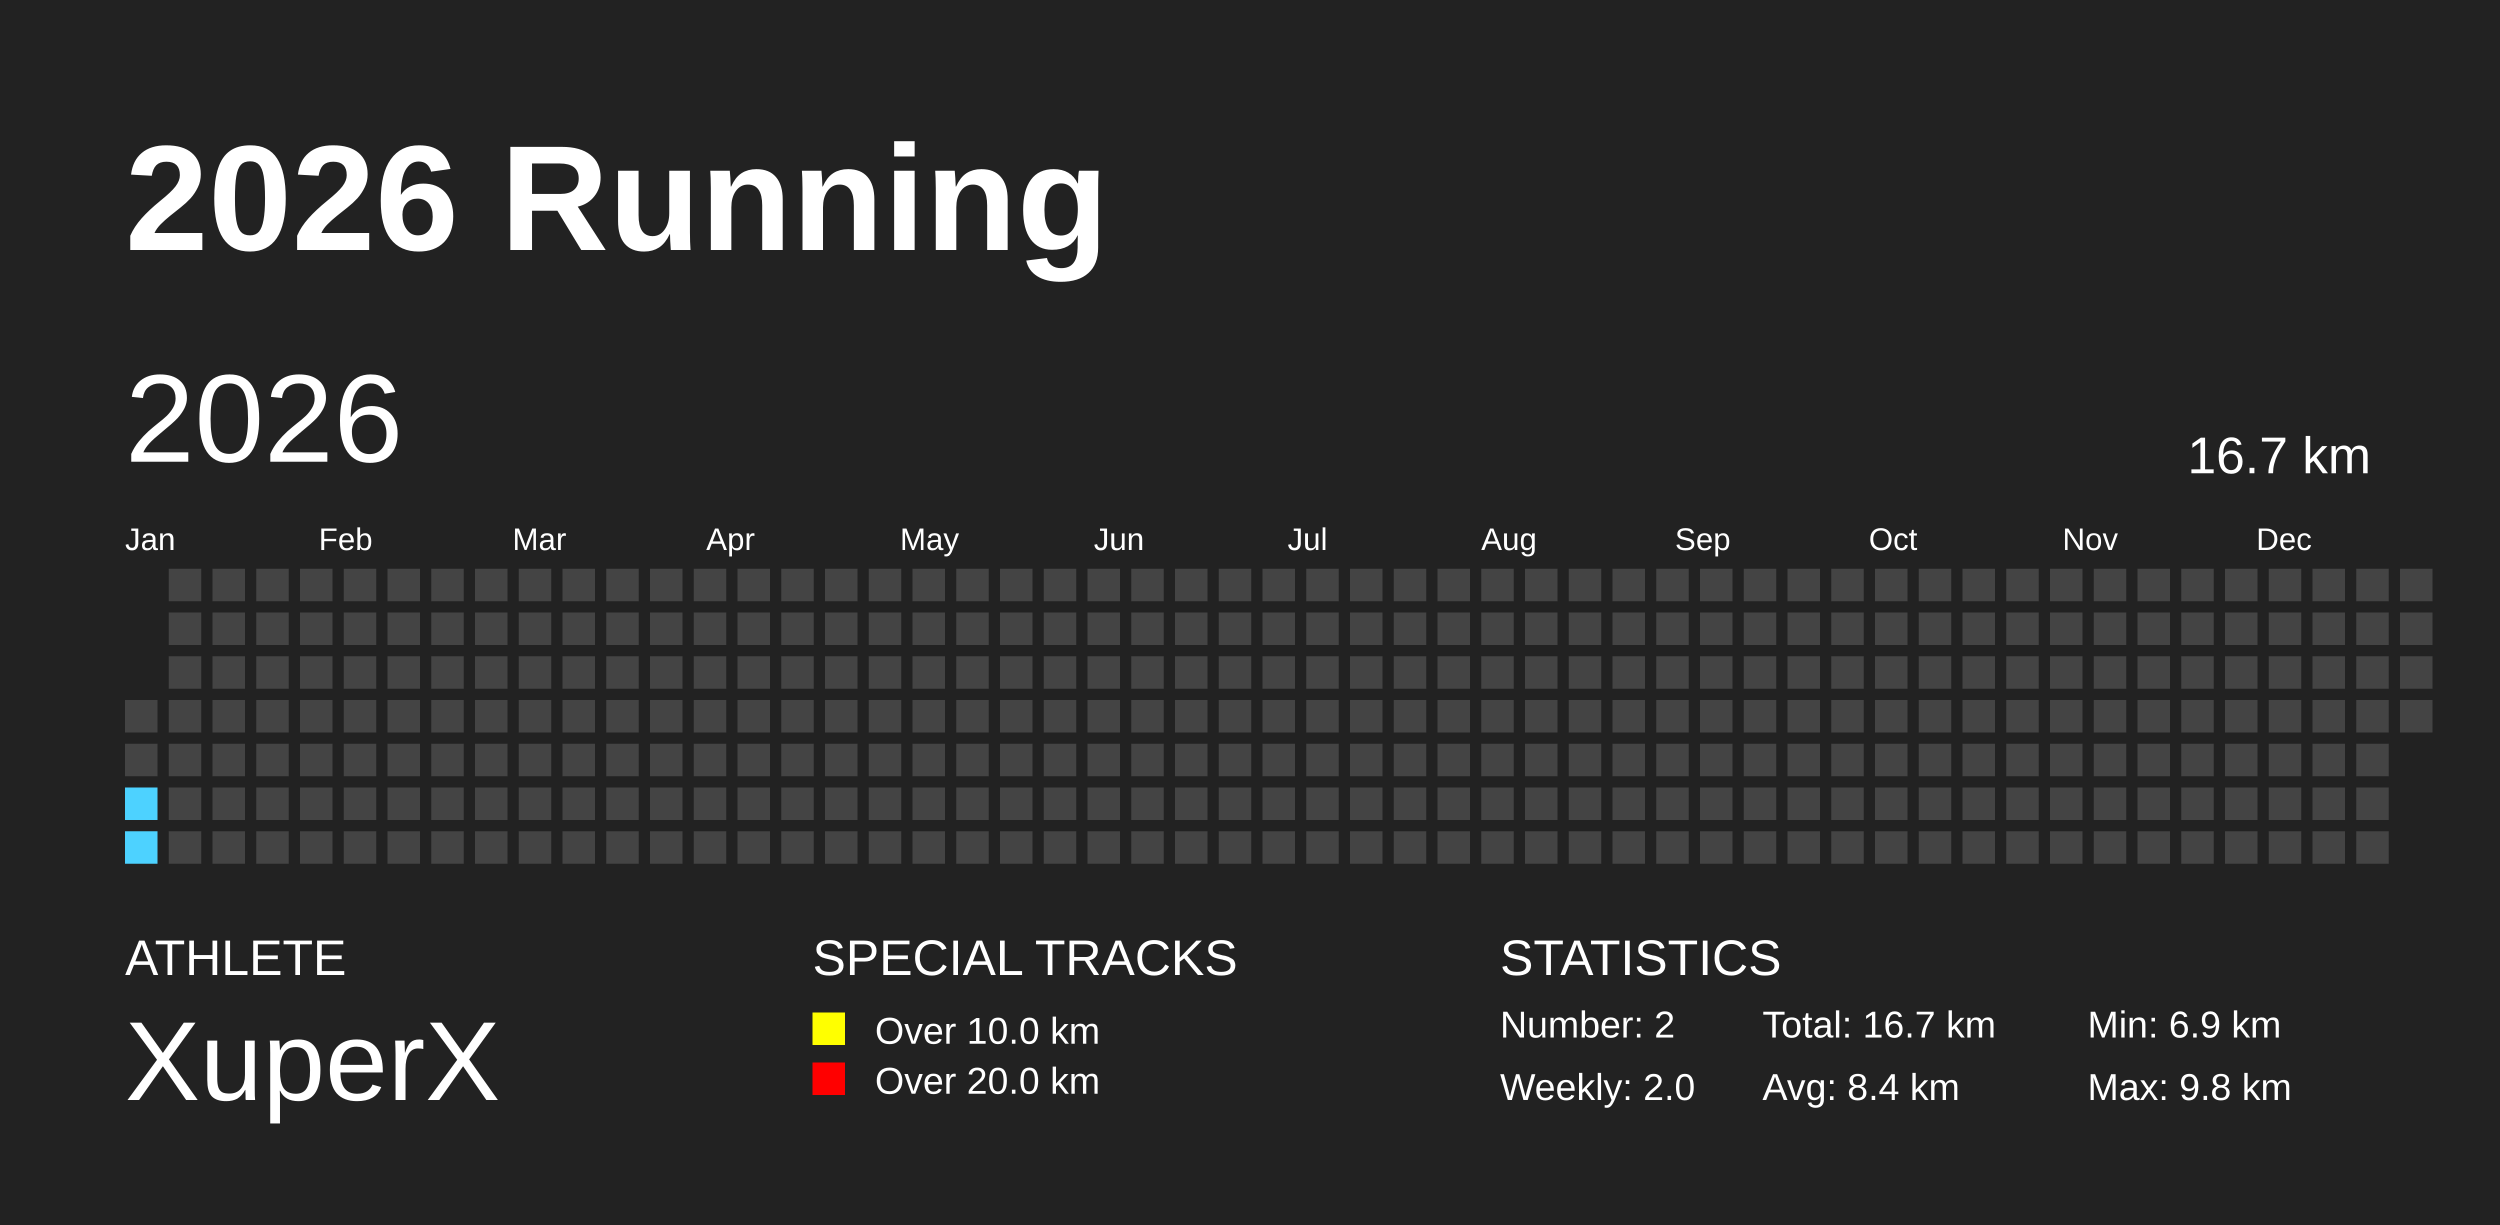
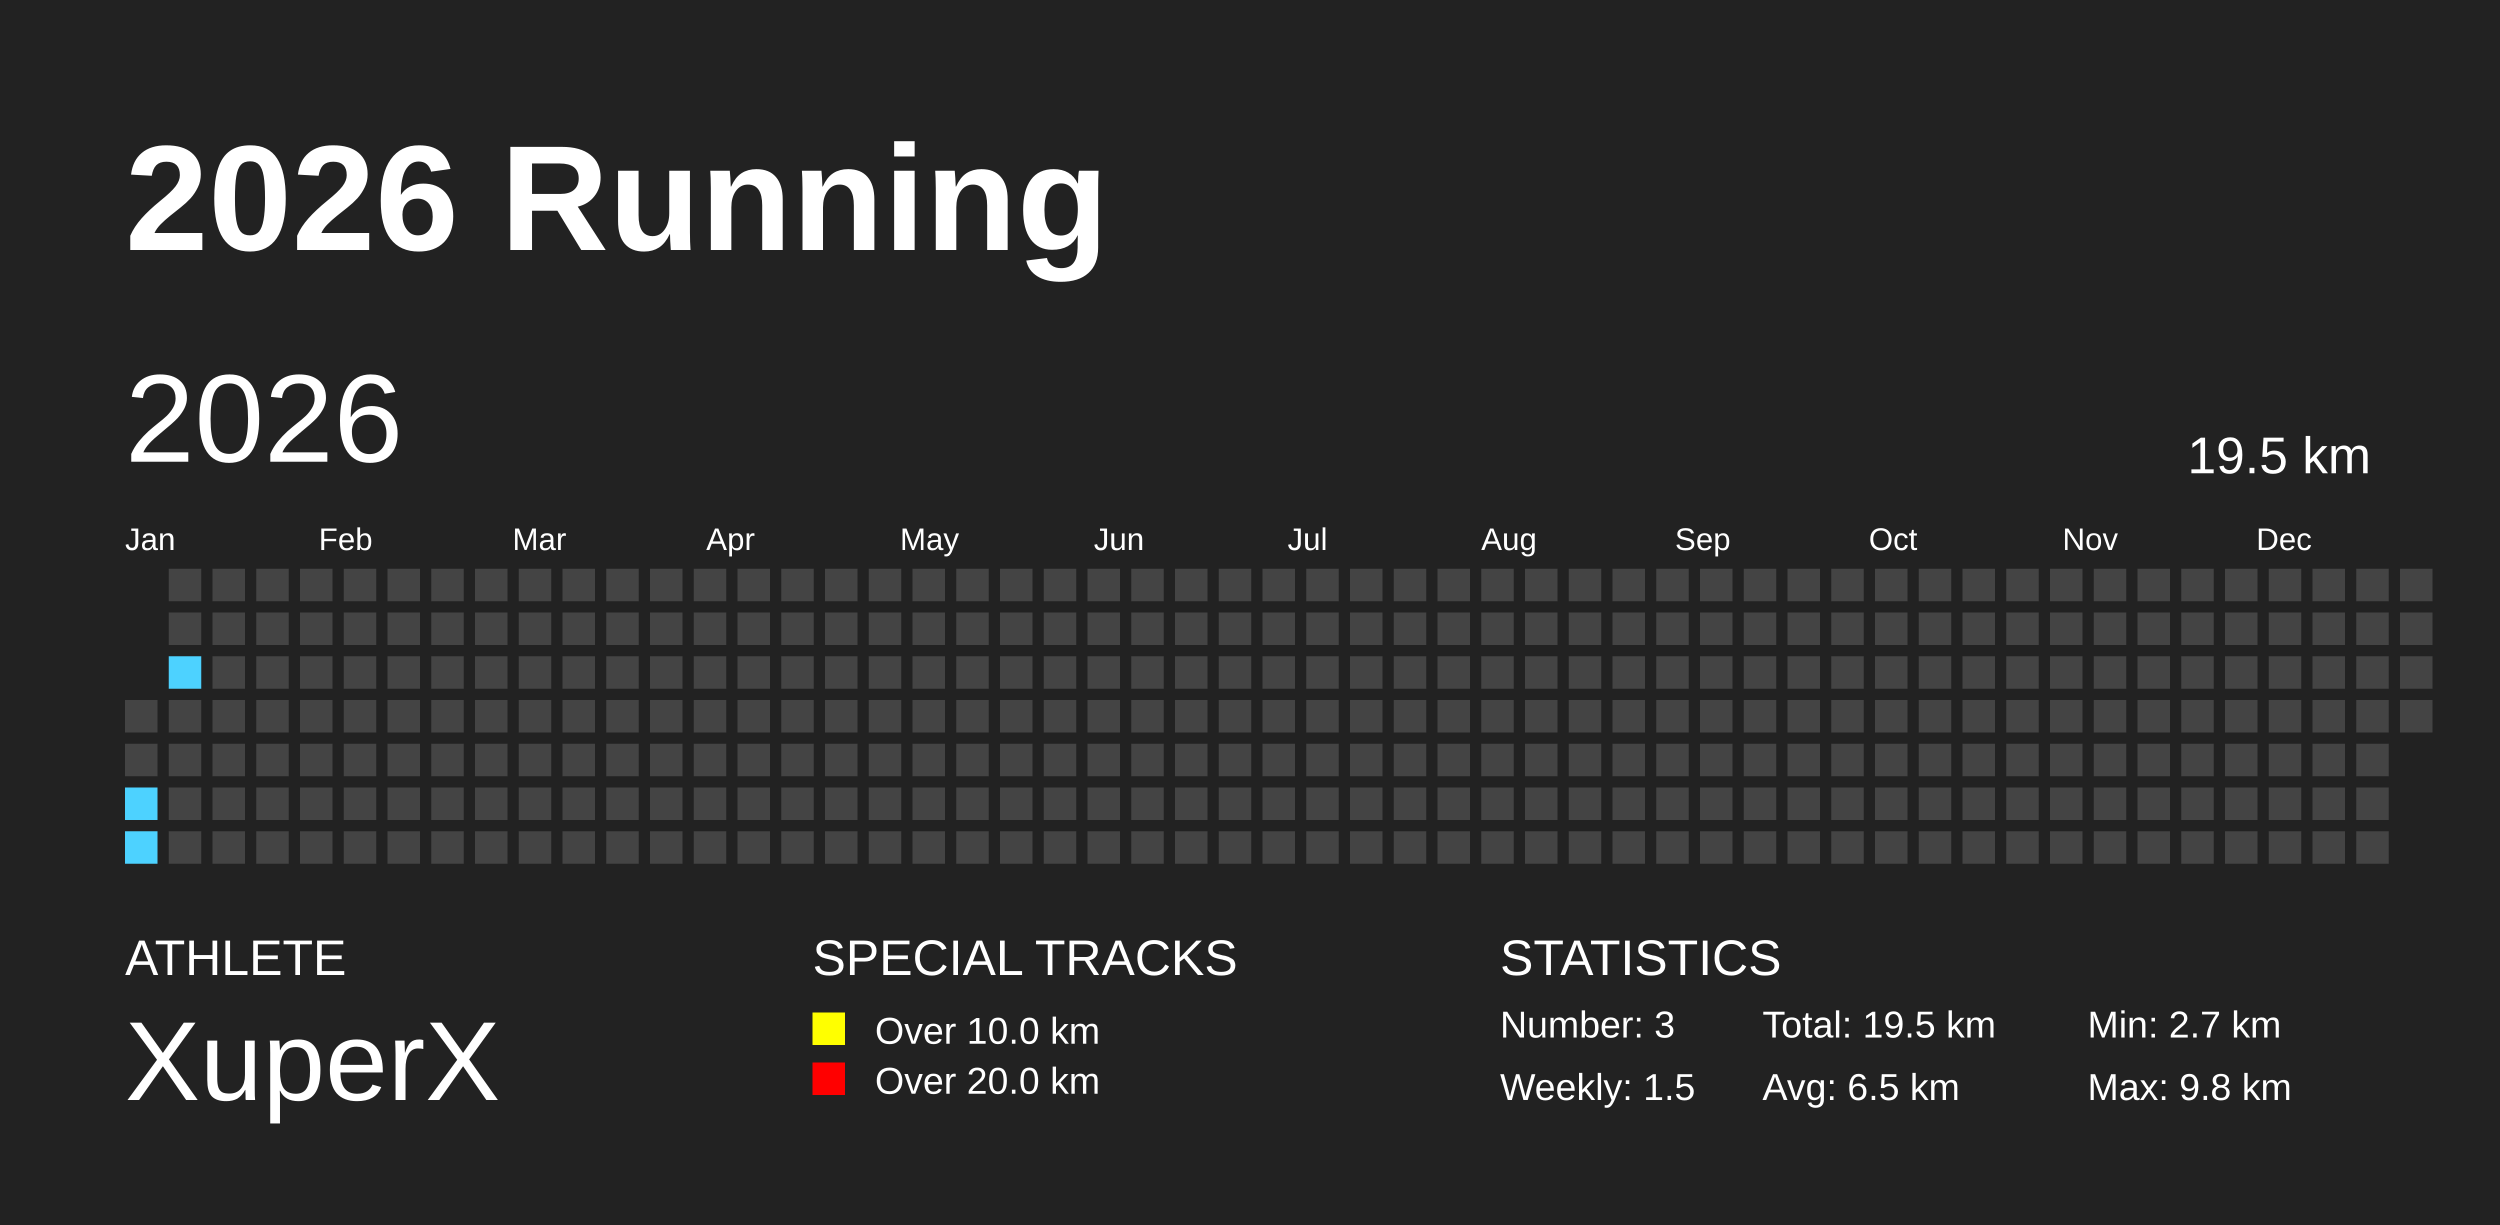
<svg xmlns="http://www.w3.org/2000/svg" baseProfile="full" height="98mm" version="1.1" viewBox="0,0,200,98" width="200mm">
  <defs />
  <rect fill="#222222" height="98" width="200" x="0" y="0" />
  <text fill="#FFFFFF" style="font-size:12px; font-family:Arial; font-weight:bold;" x="10" y="20">2026 Running</text>
  <text fill="#FFFFFF" style="font-size:4px; font-family:Arial" x="10" y="78">ATHLETE</text>
  <text fill="#FFFFFF" style="font-size:9px; font-family:Arial" x="10" y="88">XuperX</text>
  <text fill="#FFFFFF" style="font-size:4px; font-family:Arial" x="65" y="78">SPECIAL TRACKS</text>
  <rect fill="yellow" height="2.6" width="2.6" x="65" y="81" />
  <text fill="#FFFFFF" style="font-size:3px; font-family:Arial" x="70" y="83.5">Over 10.0 km</text>
  <rect fill="red" height="2.6" width="2.6" x="65" y="85" />
  <text fill="#FFFFFF" style="font-size:3px; font-family:Arial" x="70" y="87.5">Over 20.0 km</text>
  <text fill="#FFFFFF" style="font-size:4px; font-family:Arial" x="120" y="78">STATISTICS</text>
-   <text fill="#FFFFFF" style="font-size:3px; font-family:Arial" x="120" y="83">Number: 2</text>
-   <text fill="#FFFFFF" style="font-size:3px; font-family:Arial" x="120" y="88">Weekly: 2.0</text>
-   <text fill="#FFFFFF" style="font-size:3px; font-family:Arial" x="141" y="83">Total: 16.7 km</text>
-   <text fill="#FFFFFF" style="font-size:3px; font-family:Arial" x="141" y="88">Avg: 8.4 km</text>
-   <text fill="#FFFFFF" style="font-size:3px; font-family:Arial" x="167" y="83">Min: 6.9 km</text>
+   <text fill="#FFFFFF" style="font-size:3px; font-family:Arial" x="120" y="83">Number: 3</text>
+   <text fill="#FFFFFF" style="font-size:3px; font-family:Arial" x="120" y="88">Weekly: 1.5</text>
+   <text fill="#FFFFFF" style="font-size:3px; font-family:Arial" x="141" y="83">Total: 19.5 km</text>
+   <text fill="#FFFFFF" style="font-size:3px; font-family:Arial" x="141" y="88">Avg: 6.5 km</text>
+   <text fill="#FFFFFF" style="font-size:3px; font-family:Arial" x="167" y="83">Min: 2.7 km</text>
  <text fill="#FFFFFF" style="font-size:3px; font-family:Arial" x="167" y="88">Max: 9.8 km</text>
  <text dominant-baseline="hanging" fill="#FFFFFF" style="font-size:10.0px; font-family:Arial;" x="10" y="30">2026</text>
-   <text dominant-baseline="hanging" fill="#FFFFFF" style="font-size:4.125px; font-family:Arial;" x="175" y="35">16.7 km</text>
+   <text dominant-baseline="hanging" fill="#FFFFFF" style="font-size:4.125px; font-family:Arial;" x="175" y="35">19.5 km</text>
  <text fill="#FFFFFF" style="font-size:2.5px; font-family:Arial" x="10.0" y="44">Jan</text>
  <text fill="#FFFFFF" style="font-size:2.5px; font-family:Arial" x="25.5" y="44">Feb</text>
  <text fill="#FFFFFF" style="font-size:2.5px; font-family:Arial" x="41.0" y="44">Mar</text>
  <text fill="#FFFFFF" style="font-size:2.5px; font-family:Arial" x="56.5" y="44">Apr</text>
  <text fill="#FFFFFF" style="font-size:2.5px; font-family:Arial" x="72.0" y="44">May</text>
  <text fill="#FFFFFF" style="font-size:2.5px; font-family:Arial" x="87.5" y="44">Jun</text>
  <text fill="#FFFFFF" style="font-size:2.5px; font-family:Arial" x="103.0" y="44">Jul</text>
  <text fill="#FFFFFF" style="font-size:2.5px; font-family:Arial" x="118.5" y="44">Aug</text>
  <text fill="#FFFFFF" style="font-size:2.5px; font-family:Arial" x="134.0" y="44">Sep</text>
  <text fill="#FFFFFF" style="font-size:2.5px; font-family:Arial" x="149.5" y="44">Oct</text>
  <text fill="#FFFFFF" style="font-size:2.5px; font-family:Arial" x="165.0" y="44">Nov</text>
  <text fill="#FFFFFF" style="font-size:2.5px; font-family:Arial" x="180.5" y="44">Dec</text>
  <rect fill="#444444" height="2.6" width="2.6" x="10.0" y="56.0" />
  <rect fill="#444444" height="2.6" width="2.6" x="10.0" y="59.5" />
  <rect fill="#4DD2FF" height="2.6" width="2.6" x="10.0" y="63.0" />
  <rect fill="#4DD2FF" height="2.6" width="2.6" x="10.0" y="66.5" />
  <rect fill="#444444" height="2.6" width="2.6" x="13.5" y="45.5" />
  <rect fill="#444444" height="2.6" width="2.6" x="13.5" y="49.0" />
-   <rect fill="#444444" height="2.6" width="2.6" x="13.5" y="52.5" />
+   <rect fill="#4DD2FF" height="2.6" width="2.6" x="13.5" y="52.5" />
  <rect fill="#444444" height="2.6" width="2.6" x="13.5" y="56.0" />
  <rect fill="#444444" height="2.6" width="2.6" x="13.5" y="59.5" />
  <rect fill="#444444" height="2.6" width="2.6" x="13.5" y="63.0" />
  <rect fill="#444444" height="2.6" width="2.6" x="13.5" y="66.5" />
  <rect fill="#444444" height="2.6" width="2.6" x="17.0" y="45.5" />
  <rect fill="#444444" height="2.6" width="2.6" x="17.0" y="49.0" />
  <rect fill="#444444" height="2.6" width="2.6" x="17.0" y="52.5" />
  <rect fill="#444444" height="2.6" width="2.6" x="17.0" y="56.0" />
  <rect fill="#444444" height="2.6" width="2.6" x="17.0" y="59.5" />
  <rect fill="#444444" height="2.6" width="2.6" x="17.0" y="63.0" />
  <rect fill="#444444" height="2.6" width="2.6" x="17.0" y="66.5" />
  <rect fill="#444444" height="2.6" width="2.6" x="20.5" y="45.5" />
  <rect fill="#444444" height="2.6" width="2.6" x="20.5" y="49.0" />
  <rect fill="#444444" height="2.6" width="2.6" x="20.5" y="52.5" />
  <rect fill="#444444" height="2.6" width="2.6" x="20.5" y="56.0" />
  <rect fill="#444444" height="2.6" width="2.6" x="20.5" y="59.5" />
  <rect fill="#444444" height="2.6" width="2.6" x="20.5" y="63.0" />
  <rect fill="#444444" height="2.6" width="2.6" x="20.5" y="66.5" />
  <rect fill="#444444" height="2.6" width="2.6" x="24.0" y="45.5" />
  <rect fill="#444444" height="2.6" width="2.6" x="24.0" y="49.0" />
  <rect fill="#444444" height="2.6" width="2.6" x="24.0" y="52.5" />
  <rect fill="#444444" height="2.6" width="2.6" x="24.0" y="56.0" />
  <rect fill="#444444" height="2.6" width="2.6" x="24.0" y="59.5" />
  <rect fill="#444444" height="2.6" width="2.6" x="24.0" y="63.0" />
  <rect fill="#444444" height="2.6" width="2.6" x="24.0" y="66.5" />
  <rect fill="#444444" height="2.6" width="2.6" x="27.5" y="45.5" />
  <rect fill="#444444" height="2.6" width="2.6" x="27.5" y="49.0" />
  <rect fill="#444444" height="2.6" width="2.6" x="27.5" y="52.5" />
  <rect fill="#444444" height="2.6" width="2.6" x="27.5" y="56.0" />
  <rect fill="#444444" height="2.6" width="2.6" x="27.5" y="59.5" />
  <rect fill="#444444" height="2.6" width="2.6" x="27.5" y="63.0" />
  <rect fill="#444444" height="2.6" width="2.6" x="27.5" y="66.5" />
  <rect fill="#444444" height="2.6" width="2.6" x="31.0" y="45.5" />
  <rect fill="#444444" height="2.6" width="2.6" x="31.0" y="49.0" />
  <rect fill="#444444" height="2.6" width="2.6" x="31.0" y="52.5" />
  <rect fill="#444444" height="2.6" width="2.6" x="31.0" y="56.0" />
  <rect fill="#444444" height="2.6" width="2.6" x="31.0" y="59.5" />
  <rect fill="#444444" height="2.6" width="2.6" x="31.0" y="63.0" />
  <rect fill="#444444" height="2.6" width="2.6" x="31.0" y="66.5" />
  <rect fill="#444444" height="2.6" width="2.6" x="34.5" y="45.5" />
  <rect fill="#444444" height="2.6" width="2.6" x="34.5" y="49.0" />
  <rect fill="#444444" height="2.6" width="2.6" x="34.5" y="52.5" />
  <rect fill="#444444" height="2.6" width="2.6" x="34.5" y="56.0" />
  <rect fill="#444444" height="2.6" width="2.6" x="34.5" y="59.5" />
  <rect fill="#444444" height="2.6" width="2.6" x="34.5" y="63.0" />
  <rect fill="#444444" height="2.6" width="2.6" x="34.5" y="66.5" />
  <rect fill="#444444" height="2.6" width="2.6" x="38.0" y="45.5" />
  <rect fill="#444444" height="2.6" width="2.6" x="38.0" y="49.0" />
  <rect fill="#444444" height="2.6" width="2.6" x="38.0" y="52.5" />
  <rect fill="#444444" height="2.6" width="2.6" x="38.0" y="56.0" />
  <rect fill="#444444" height="2.6" width="2.6" x="38.0" y="59.5" />
  <rect fill="#444444" height="2.6" width="2.6" x="38.0" y="63.0" />
  <rect fill="#444444" height="2.6" width="2.6" x="38.0" y="66.5" />
  <rect fill="#444444" height="2.6" width="2.6" x="41.5" y="45.5" />
  <rect fill="#444444" height="2.6" width="2.6" x="41.5" y="49.0" />
  <rect fill="#444444" height="2.6" width="2.6" x="41.5" y="52.5" />
  <rect fill="#444444" height="2.6" width="2.6" x="41.5" y="56.0" />
  <rect fill="#444444" height="2.6" width="2.6" x="41.5" y="59.5" />
  <rect fill="#444444" height="2.6" width="2.6" x="41.5" y="63.0" />
  <rect fill="#444444" height="2.6" width="2.6" x="41.5" y="66.5" />
  <rect fill="#444444" height="2.6" width="2.6" x="45.0" y="45.5" />
  <rect fill="#444444" height="2.6" width="2.6" x="45.0" y="49.0" />
  <rect fill="#444444" height="2.6" width="2.6" x="45.0" y="52.5" />
  <rect fill="#444444" height="2.6" width="2.6" x="45.0" y="56.0" />
  <rect fill="#444444" height="2.6" width="2.6" x="45.0" y="59.5" />
  <rect fill="#444444" height="2.6" width="2.6" x="45.0" y="63.0" />
  <rect fill="#444444" height="2.6" width="2.6" x="45.0" y="66.5" />
  <rect fill="#444444" height="2.6" width="2.6" x="48.5" y="45.5" />
  <rect fill="#444444" height="2.6" width="2.6" x="48.5" y="49.0" />
  <rect fill="#444444" height="2.6" width="2.6" x="48.5" y="52.5" />
  <rect fill="#444444" height="2.6" width="2.6" x="48.5" y="56.0" />
  <rect fill="#444444" height="2.6" width="2.6" x="48.5" y="59.5" />
  <rect fill="#444444" height="2.6" width="2.6" x="48.5" y="63.0" />
  <rect fill="#444444" height="2.6" width="2.6" x="48.5" y="66.5" />
  <rect fill="#444444" height="2.6" width="2.6" x="52.0" y="45.5" />
  <rect fill="#444444" height="2.6" width="2.6" x="52.0" y="49.0" />
  <rect fill="#444444" height="2.6" width="2.6" x="52.0" y="52.5" />
  <rect fill="#444444" height="2.6" width="2.6" x="52.0" y="56.0" />
  <rect fill="#444444" height="2.6" width="2.6" x="52.0" y="59.5" />
  <rect fill="#444444" height="2.6" width="2.6" x="52.0" y="63.0" />
  <rect fill="#444444" height="2.6" width="2.6" x="52.0" y="66.5" />
  <rect fill="#444444" height="2.6" width="2.6" x="55.5" y="45.5" />
  <rect fill="#444444" height="2.6" width="2.6" x="55.5" y="49.0" />
  <rect fill="#444444" height="2.6" width="2.6" x="55.5" y="52.5" />
  <rect fill="#444444" height="2.6" width="2.6" x="55.5" y="56.0" />
  <rect fill="#444444" height="2.6" width="2.6" x="55.5" y="59.5" />
  <rect fill="#444444" height="2.6" width="2.6" x="55.5" y="63.0" />
  <rect fill="#444444" height="2.6" width="2.6" x="55.5" y="66.5" />
  <rect fill="#444444" height="2.6" width="2.6" x="59.0" y="45.5" />
  <rect fill="#444444" height="2.6" width="2.6" x="59.0" y="49.0" />
  <rect fill="#444444" height="2.6" width="2.6" x="59.0" y="52.5" />
  <rect fill="#444444" height="2.6" width="2.6" x="59.0" y="56.0" />
  <rect fill="#444444" height="2.6" width="2.6" x="59.0" y="59.5" />
  <rect fill="#444444" height="2.6" width="2.6" x="59.0" y="63.0" />
  <rect fill="#444444" height="2.6" width="2.6" x="59.0" y="66.5" />
  <rect fill="#444444" height="2.6" width="2.6" x="62.5" y="45.5" />
  <rect fill="#444444" height="2.6" width="2.6" x="62.5" y="49.0" />
  <rect fill="#444444" height="2.6" width="2.6" x="62.5" y="52.5" />
  <rect fill="#444444" height="2.6" width="2.6" x="62.5" y="56.0" />
  <rect fill="#444444" height="2.6" width="2.6" x="62.5" y="59.5" />
  <rect fill="#444444" height="2.6" width="2.6" x="62.5" y="63.0" />
  <rect fill="#444444" height="2.6" width="2.6" x="62.5" y="66.5" />
  <rect fill="#444444" height="2.6" width="2.6" x="66.0" y="45.5" />
  <rect fill="#444444" height="2.6" width="2.6" x="66.0" y="49.0" />
  <rect fill="#444444" height="2.6" width="2.6" x="66.0" y="52.5" />
  <rect fill="#444444" height="2.6" width="2.6" x="66.0" y="56.0" />
  <rect fill="#444444" height="2.6" width="2.6" x="66.0" y="59.5" />
  <rect fill="#444444" height="2.6" width="2.6" x="66.0" y="63.0" />
  <rect fill="#444444" height="2.6" width="2.6" x="66.0" y="66.5" />
  <rect fill="#444444" height="2.6" width="2.6" x="69.5" y="45.5" />
  <rect fill="#444444" height="2.6" width="2.6" x="69.5" y="49.0" />
  <rect fill="#444444" height="2.6" width="2.6" x="69.5" y="52.5" />
  <rect fill="#444444" height="2.6" width="2.6" x="69.5" y="56.0" />
  <rect fill="#444444" height="2.6" width="2.6" x="69.5" y="59.5" />
  <rect fill="#444444" height="2.6" width="2.6" x="69.5" y="63.0" />
  <rect fill="#444444" height="2.6" width="2.6" x="69.5" y="66.5" />
  <rect fill="#444444" height="2.6" width="2.6" x="73.0" y="45.5" />
  <rect fill="#444444" height="2.6" width="2.6" x="73.0" y="49.0" />
  <rect fill="#444444" height="2.6" width="2.6" x="73.0" y="52.5" />
  <rect fill="#444444" height="2.6" width="2.6" x="73.0" y="56.0" />
  <rect fill="#444444" height="2.6" width="2.6" x="73.0" y="59.5" />
  <rect fill="#444444" height="2.6" width="2.6" x="73.0" y="63.0" />
  <rect fill="#444444" height="2.6" width="2.6" x="73.0" y="66.5" />
  <rect fill="#444444" height="2.6" width="2.6" x="76.5" y="45.5" />
  <rect fill="#444444" height="2.6" width="2.6" x="76.5" y="49.0" />
  <rect fill="#444444" height="2.6" width="2.6" x="76.5" y="52.5" />
  <rect fill="#444444" height="2.6" width="2.6" x="76.5" y="56.0" />
  <rect fill="#444444" height="2.6" width="2.6" x="76.5" y="59.5" />
  <rect fill="#444444" height="2.6" width="2.6" x="76.5" y="63.0" />
  <rect fill="#444444" height="2.6" width="2.6" x="76.5" y="66.5" />
  <rect fill="#444444" height="2.6" width="2.6" x="80.0" y="45.5" />
  <rect fill="#444444" height="2.6" width="2.6" x="80.0" y="49.0" />
  <rect fill="#444444" height="2.6" width="2.6" x="80.0" y="52.5" />
  <rect fill="#444444" height="2.6" width="2.6" x="80.0" y="56.0" />
  <rect fill="#444444" height="2.6" width="2.6" x="80.0" y="59.5" />
  <rect fill="#444444" height="2.6" width="2.6" x="80.0" y="63.0" />
  <rect fill="#444444" height="2.6" width="2.6" x="80.0" y="66.5" />
  <rect fill="#444444" height="2.6" width="2.6" x="83.5" y="45.5" />
  <rect fill="#444444" height="2.6" width="2.6" x="83.5" y="49.0" />
  <rect fill="#444444" height="2.6" width="2.6" x="83.5" y="52.5" />
  <rect fill="#444444" height="2.6" width="2.6" x="83.5" y="56.0" />
  <rect fill="#444444" height="2.6" width="2.6" x="83.5" y="59.5" />
  <rect fill="#444444" height="2.6" width="2.6" x="83.5" y="63.0" />
  <rect fill="#444444" height="2.6" width="2.6" x="83.5" y="66.5" />
  <rect fill="#444444" height="2.6" width="2.6" x="87.0" y="45.5" />
  <rect fill="#444444" height="2.6" width="2.6" x="87.0" y="49.0" />
  <rect fill="#444444" height="2.6" width="2.6" x="87.0" y="52.5" />
  <rect fill="#444444" height="2.6" width="2.6" x="87.0" y="56.0" />
  <rect fill="#444444" height="2.6" width="2.6" x="87.0" y="59.5" />
  <rect fill="#444444" height="2.6" width="2.6" x="87.0" y="63.0" />
  <rect fill="#444444" height="2.6" width="2.6" x="87.0" y="66.5" />
  <rect fill="#444444" height="2.6" width="2.6" x="90.5" y="45.5" />
  <rect fill="#444444" height="2.6" width="2.6" x="90.5" y="49.0" />
  <rect fill="#444444" height="2.6" width="2.6" x="90.5" y="52.5" />
  <rect fill="#444444" height="2.6" width="2.6" x="90.5" y="56.0" />
  <rect fill="#444444" height="2.6" width="2.6" x="90.5" y="59.5" />
  <rect fill="#444444" height="2.6" width="2.6" x="90.5" y="63.0" />
  <rect fill="#444444" height="2.6" width="2.6" x="90.5" y="66.5" />
  <rect fill="#444444" height="2.6" width="2.6" x="94.0" y="45.5" />
  <rect fill="#444444" height="2.6" width="2.6" x="94.0" y="49.0" />
  <rect fill="#444444" height="2.6" width="2.6" x="94.0" y="52.5" />
  <rect fill="#444444" height="2.6" width="2.6" x="94.0" y="56.0" />
  <rect fill="#444444" height="2.6" width="2.6" x="94.0" y="59.5" />
  <rect fill="#444444" height="2.6" width="2.6" x="94.0" y="63.0" />
  <rect fill="#444444" height="2.6" width="2.6" x="94.0" y="66.5" />
  <rect fill="#444444" height="2.6" width="2.6" x="97.5" y="45.5" />
  <rect fill="#444444" height="2.6" width="2.6" x="97.5" y="49.0" />
  <rect fill="#444444" height="2.6" width="2.6" x="97.5" y="52.5" />
  <rect fill="#444444" height="2.6" width="2.6" x="97.5" y="56.0" />
  <rect fill="#444444" height="2.6" width="2.6" x="97.5" y="59.5" />
  <rect fill="#444444" height="2.6" width="2.6" x="97.5" y="63.0" />
  <rect fill="#444444" height="2.6" width="2.6" x="97.5" y="66.5" />
  <rect fill="#444444" height="2.6" width="2.6" x="101.0" y="45.5" />
  <rect fill="#444444" height="2.6" width="2.6" x="101.0" y="49.0" />
  <rect fill="#444444" height="2.6" width="2.6" x="101.0" y="52.5" />
  <rect fill="#444444" height="2.6" width="2.6" x="101.0" y="56.0" />
  <rect fill="#444444" height="2.6" width="2.6" x="101.0" y="59.5" />
  <rect fill="#444444" height="2.6" width="2.6" x="101.0" y="63.0" />
  <rect fill="#444444" height="2.6" width="2.6" x="101.0" y="66.5" />
  <rect fill="#444444" height="2.6" width="2.6" x="104.5" y="45.5" />
  <rect fill="#444444" height="2.6" width="2.6" x="104.5" y="49.0" />
  <rect fill="#444444" height="2.6" width="2.6" x="104.5" y="52.5" />
  <rect fill="#444444" height="2.6" width="2.6" x="104.5" y="56.0" />
  <rect fill="#444444" height="2.6" width="2.6" x="104.5" y="59.5" />
  <rect fill="#444444" height="2.6" width="2.6" x="104.5" y="63.0" />
  <rect fill="#444444" height="2.6" width="2.6" x="104.5" y="66.5" />
  <rect fill="#444444" height="2.6" width="2.6" x="108.0" y="45.5" />
  <rect fill="#444444" height="2.6" width="2.6" x="108.0" y="49.0" />
  <rect fill="#444444" height="2.6" width="2.6" x="108.0" y="52.5" />
  <rect fill="#444444" height="2.6" width="2.6" x="108.0" y="56.0" />
  <rect fill="#444444" height="2.6" width="2.6" x="108.0" y="59.5" />
  <rect fill="#444444" height="2.6" width="2.6" x="108.0" y="63.0" />
  <rect fill="#444444" height="2.6" width="2.6" x="108.0" y="66.5" />
  <rect fill="#444444" height="2.6" width="2.6" x="111.5" y="45.5" />
  <rect fill="#444444" height="2.6" width="2.6" x="111.5" y="49.0" />
  <rect fill="#444444" height="2.6" width="2.6" x="111.5" y="52.5" />
  <rect fill="#444444" height="2.6" width="2.6" x="111.5" y="56.0" />
  <rect fill="#444444" height="2.6" width="2.6" x="111.5" y="59.5" />
  <rect fill="#444444" height="2.6" width="2.6" x="111.5" y="63.0" />
  <rect fill="#444444" height="2.6" width="2.6" x="111.5" y="66.5" />
  <rect fill="#444444" height="2.6" width="2.6" x="115.0" y="45.5" />
  <rect fill="#444444" height="2.6" width="2.6" x="115.0" y="49.0" />
  <rect fill="#444444" height="2.6" width="2.6" x="115.0" y="52.5" />
  <rect fill="#444444" height="2.6" width="2.6" x="115.0" y="56.0" />
  <rect fill="#444444" height="2.6" width="2.6" x="115.0" y="59.5" />
  <rect fill="#444444" height="2.6" width="2.6" x="115.0" y="63.0" />
  <rect fill="#444444" height="2.6" width="2.6" x="115.0" y="66.5" />
  <rect fill="#444444" height="2.6" width="2.6" x="118.5" y="45.5" />
  <rect fill="#444444" height="2.6" width="2.6" x="118.5" y="49.0" />
  <rect fill="#444444" height="2.6" width="2.6" x="118.5" y="52.5" />
  <rect fill="#444444" height="2.6" width="2.6" x="118.5" y="56.0" />
  <rect fill="#444444" height="2.6" width="2.6" x="118.5" y="59.5" />
  <rect fill="#444444" height="2.6" width="2.6" x="118.5" y="63.0" />
  <rect fill="#444444" height="2.6" width="2.6" x="118.5" y="66.5" />
  <rect fill="#444444" height="2.6" width="2.6" x="122.0" y="45.5" />
  <rect fill="#444444" height="2.6" width="2.6" x="122.0" y="49.0" />
  <rect fill="#444444" height="2.6" width="2.6" x="122.0" y="52.5" />
  <rect fill="#444444" height="2.6" width="2.6" x="122.0" y="56.0" />
  <rect fill="#444444" height="2.6" width="2.6" x="122.0" y="59.5" />
  <rect fill="#444444" height="2.6" width="2.6" x="122.0" y="63.0" />
  <rect fill="#444444" height="2.6" width="2.6" x="122.0" y="66.5" />
  <rect fill="#444444" height="2.6" width="2.6" x="125.5" y="45.5" />
  <rect fill="#444444" height="2.6" width="2.6" x="125.5" y="49.0" />
  <rect fill="#444444" height="2.6" width="2.6" x="125.5" y="52.5" />
  <rect fill="#444444" height="2.6" width="2.6" x="125.5" y="56.0" />
  <rect fill="#444444" height="2.6" width="2.6" x="125.5" y="59.5" />
  <rect fill="#444444" height="2.6" width="2.6" x="125.5" y="63.0" />
  <rect fill="#444444" height="2.6" width="2.6" x="125.5" y="66.5" />
  <rect fill="#444444" height="2.6" width="2.6" x="129.0" y="45.5" />
  <rect fill="#444444" height="2.6" width="2.6" x="129.0" y="49.0" />
  <rect fill="#444444" height="2.6" width="2.6" x="129.0" y="52.5" />
  <rect fill="#444444" height="2.6" width="2.6" x="129.0" y="56.0" />
  <rect fill="#444444" height="2.6" width="2.6" x="129.0" y="59.5" />
  <rect fill="#444444" height="2.6" width="2.6" x="129.0" y="63.0" />
  <rect fill="#444444" height="2.6" width="2.6" x="129.0" y="66.5" />
  <rect fill="#444444" height="2.6" width="2.6" x="132.5" y="45.5" />
  <rect fill="#444444" height="2.6" width="2.6" x="132.5" y="49.0" />
  <rect fill="#444444" height="2.6" width="2.6" x="132.5" y="52.5" />
  <rect fill="#444444" height="2.6" width="2.6" x="132.5" y="56.0" />
  <rect fill="#444444" height="2.6" width="2.6" x="132.5" y="59.5" />
  <rect fill="#444444" height="2.6" width="2.6" x="132.5" y="63.0" />
  <rect fill="#444444" height="2.6" width="2.6" x="132.5" y="66.5" />
  <rect fill="#444444" height="2.6" width="2.6" x="136.0" y="45.5" />
  <rect fill="#444444" height="2.6" width="2.6" x="136.0" y="49.0" />
  <rect fill="#444444" height="2.6" width="2.6" x="136.0" y="52.5" />
  <rect fill="#444444" height="2.6" width="2.6" x="136.0" y="56.0" />
  <rect fill="#444444" height="2.6" width="2.6" x="136.0" y="59.5" />
  <rect fill="#444444" height="2.6" width="2.6" x="136.0" y="63.0" />
  <rect fill="#444444" height="2.6" width="2.6" x="136.0" y="66.5" />
  <rect fill="#444444" height="2.6" width="2.6" x="139.5" y="45.5" />
  <rect fill="#444444" height="2.6" width="2.6" x="139.5" y="49.0" />
  <rect fill="#444444" height="2.6" width="2.6" x="139.5" y="52.5" />
  <rect fill="#444444" height="2.6" width="2.6" x="139.5" y="56.0" />
  <rect fill="#444444" height="2.6" width="2.6" x="139.5" y="59.5" />
  <rect fill="#444444" height="2.6" width="2.6" x="139.5" y="63.0" />
  <rect fill="#444444" height="2.6" width="2.6" x="139.5" y="66.5" />
  <rect fill="#444444" height="2.6" width="2.6" x="143.0" y="45.5" />
  <rect fill="#444444" height="2.6" width="2.6" x="143.0" y="49.0" />
  <rect fill="#444444" height="2.6" width="2.6" x="143.0" y="52.5" />
  <rect fill="#444444" height="2.6" width="2.6" x="143.0" y="56.0" />
  <rect fill="#444444" height="2.6" width="2.6" x="143.0" y="59.5" />
  <rect fill="#444444" height="2.6" width="2.6" x="143.0" y="63.0" />
  <rect fill="#444444" height="2.6" width="2.6" x="143.0" y="66.5" />
  <rect fill="#444444" height="2.6" width="2.6" x="146.5" y="45.5" />
  <rect fill="#444444" height="2.6" width="2.6" x="146.5" y="49.0" />
  <rect fill="#444444" height="2.6" width="2.6" x="146.5" y="52.5" />
  <rect fill="#444444" height="2.6" width="2.6" x="146.5" y="56.0" />
  <rect fill="#444444" height="2.6" width="2.6" x="146.5" y="59.5" />
  <rect fill="#444444" height="2.6" width="2.6" x="146.5" y="63.0" />
  <rect fill="#444444" height="2.6" width="2.6" x="146.5" y="66.5" />
  <rect fill="#444444" height="2.6" width="2.6" x="150.0" y="45.5" />
  <rect fill="#444444" height="2.6" width="2.6" x="150.0" y="49.0" />
  <rect fill="#444444" height="2.6" width="2.6" x="150.0" y="52.5" />
  <rect fill="#444444" height="2.6" width="2.6" x="150.0" y="56.0" />
  <rect fill="#444444" height="2.6" width="2.6" x="150.0" y="59.5" />
  <rect fill="#444444" height="2.6" width="2.6" x="150.0" y="63.0" />
  <rect fill="#444444" height="2.6" width="2.6" x="150.0" y="66.5" />
  <rect fill="#444444" height="2.6" width="2.6" x="153.5" y="45.5" />
  <rect fill="#444444" height="2.6" width="2.6" x="153.5" y="49.0" />
  <rect fill="#444444" height="2.6" width="2.6" x="153.5" y="52.5" />
  <rect fill="#444444" height="2.6" width="2.6" x="153.5" y="56.0" />
  <rect fill="#444444" height="2.6" width="2.6" x="153.5" y="59.5" />
  <rect fill="#444444" height="2.6" width="2.6" x="153.5" y="63.0" />
  <rect fill="#444444" height="2.6" width="2.6" x="153.5" y="66.5" />
  <rect fill="#444444" height="2.6" width="2.6" x="157.0" y="45.5" />
  <rect fill="#444444" height="2.6" width="2.6" x="157.0" y="49.0" />
  <rect fill="#444444" height="2.6" width="2.6" x="157.0" y="52.5" />
  <rect fill="#444444" height="2.6" width="2.6" x="157.0" y="56.0" />
  <rect fill="#444444" height="2.6" width="2.6" x="157.0" y="59.5" />
  <rect fill="#444444" height="2.6" width="2.6" x="157.0" y="63.0" />
  <rect fill="#444444" height="2.6" width="2.6" x="157.0" y="66.5" />
  <rect fill="#444444" height="2.6" width="2.6" x="160.5" y="45.5" />
  <rect fill="#444444" height="2.6" width="2.6" x="160.5" y="49.0" />
  <rect fill="#444444" height="2.6" width="2.6" x="160.5" y="52.5" />
  <rect fill="#444444" height="2.6" width="2.6" x="160.5" y="56.0" />
  <rect fill="#444444" height="2.6" width="2.6" x="160.5" y="59.5" />
  <rect fill="#444444" height="2.6" width="2.6" x="160.5" y="63.0" />
  <rect fill="#444444" height="2.6" width="2.6" x="160.5" y="66.5" />
  <rect fill="#444444" height="2.6" width="2.6" x="164.0" y="45.5" />
  <rect fill="#444444" height="2.6" width="2.6" x="164.0" y="49.0" />
  <rect fill="#444444" height="2.6" width="2.6" x="164.0" y="52.5" />
  <rect fill="#444444" height="2.6" width="2.6" x="164.0" y="56.0" />
  <rect fill="#444444" height="2.6" width="2.6" x="164.0" y="59.5" />
  <rect fill="#444444" height="2.6" width="2.6" x="164.0" y="63.0" />
  <rect fill="#444444" height="2.6" width="2.6" x="164.0" y="66.5" />
  <rect fill="#444444" height="2.6" width="2.6" x="167.5" y="45.5" />
  <rect fill="#444444" height="2.6" width="2.6" x="167.5" y="49.0" />
  <rect fill="#444444" height="2.6" width="2.6" x="167.5" y="52.5" />
  <rect fill="#444444" height="2.6" width="2.6" x="167.5" y="56.0" />
  <rect fill="#444444" height="2.6" width="2.6" x="167.5" y="59.5" />
  <rect fill="#444444" height="2.6" width="2.6" x="167.5" y="63.0" />
  <rect fill="#444444" height="2.6" width="2.6" x="167.5" y="66.5" />
  <rect fill="#444444" height="2.6" width="2.6" x="171.0" y="45.5" />
  <rect fill="#444444" height="2.6" width="2.6" x="171.0" y="49.0" />
  <rect fill="#444444" height="2.6" width="2.6" x="171.0" y="52.5" />
  <rect fill="#444444" height="2.6" width="2.6" x="171.0" y="56.0" />
  <rect fill="#444444" height="2.6" width="2.6" x="171.0" y="59.5" />
  <rect fill="#444444" height="2.6" width="2.6" x="171.0" y="63.0" />
  <rect fill="#444444" height="2.6" width="2.6" x="171.0" y="66.5" />
  <rect fill="#444444" height="2.6" width="2.6" x="174.5" y="45.5" />
  <rect fill="#444444" height="2.6" width="2.6" x="174.5" y="49.0" />
  <rect fill="#444444" height="2.6" width="2.6" x="174.5" y="52.5" />
  <rect fill="#444444" height="2.6" width="2.6" x="174.5" y="56.0" />
  <rect fill="#444444" height="2.6" width="2.6" x="174.5" y="59.5" />
  <rect fill="#444444" height="2.6" width="2.6" x="174.5" y="63.0" />
  <rect fill="#444444" height="2.6" width="2.6" x="174.5" y="66.5" />
  <rect fill="#444444" height="2.6" width="2.6" x="178.0" y="45.5" />
  <rect fill="#444444" height="2.6" width="2.6" x="178.0" y="49.0" />
  <rect fill="#444444" height="2.6" width="2.6" x="178.0" y="52.5" />
  <rect fill="#444444" height="2.6" width="2.6" x="178.0" y="56.0" />
  <rect fill="#444444" height="2.6" width="2.6" x="178.0" y="59.5" />
  <rect fill="#444444" height="2.6" width="2.6" x="178.0" y="63.0" />
  <rect fill="#444444" height="2.6" width="2.6" x="178.0" y="66.5" />
  <rect fill="#444444" height="2.6" width="2.6" x="181.5" y="45.5" />
  <rect fill="#444444" height="2.6" width="2.6" x="181.5" y="49.0" />
  <rect fill="#444444" height="2.6" width="2.6" x="181.5" y="52.5" />
  <rect fill="#444444" height="2.6" width="2.6" x="181.5" y="56.0" />
  <rect fill="#444444" height="2.6" width="2.6" x="181.5" y="59.5" />
  <rect fill="#444444" height="2.6" width="2.6" x="181.5" y="63.0" />
  <rect fill="#444444" height="2.6" width="2.6" x="181.5" y="66.5" />
  <rect fill="#444444" height="2.6" width="2.6" x="185.0" y="45.5" />
  <rect fill="#444444" height="2.6" width="2.6" x="185.0" y="49.0" />
  <rect fill="#444444" height="2.6" width="2.6" x="185.0" y="52.5" />
  <rect fill="#444444" height="2.6" width="2.6" x="185.0" y="56.0" />
  <rect fill="#444444" height="2.6" width="2.6" x="185.0" y="59.5" />
  <rect fill="#444444" height="2.6" width="2.6" x="185.0" y="63.0" />
  <rect fill="#444444" height="2.6" width="2.6" x="185.0" y="66.5" />
  <rect fill="#444444" height="2.6" width="2.6" x="188.5" y="45.5" />
  <rect fill="#444444" height="2.6" width="2.6" x="188.5" y="49.0" />
  <rect fill="#444444" height="2.6" width="2.6" x="188.5" y="52.5" />
  <rect fill="#444444" height="2.6" width="2.6" x="188.5" y="56.0" />
  <rect fill="#444444" height="2.6" width="2.6" x="188.5" y="59.5" />
  <rect fill="#444444" height="2.6" width="2.6" x="188.5" y="63.0" />
  <rect fill="#444444" height="2.6" width="2.6" x="188.5" y="66.5" />
  <rect fill="#444444" height="2.6" width="2.6" x="192.0" y="45.5" />
  <rect fill="#444444" height="2.6" width="2.6" x="192.0" y="49.0" />
  <rect fill="#444444" height="2.6" width="2.6" x="192.0" y="52.5" />
  <rect fill="#444444" height="2.6" width="2.6" x="192.0" y="56.0" />
</svg>
